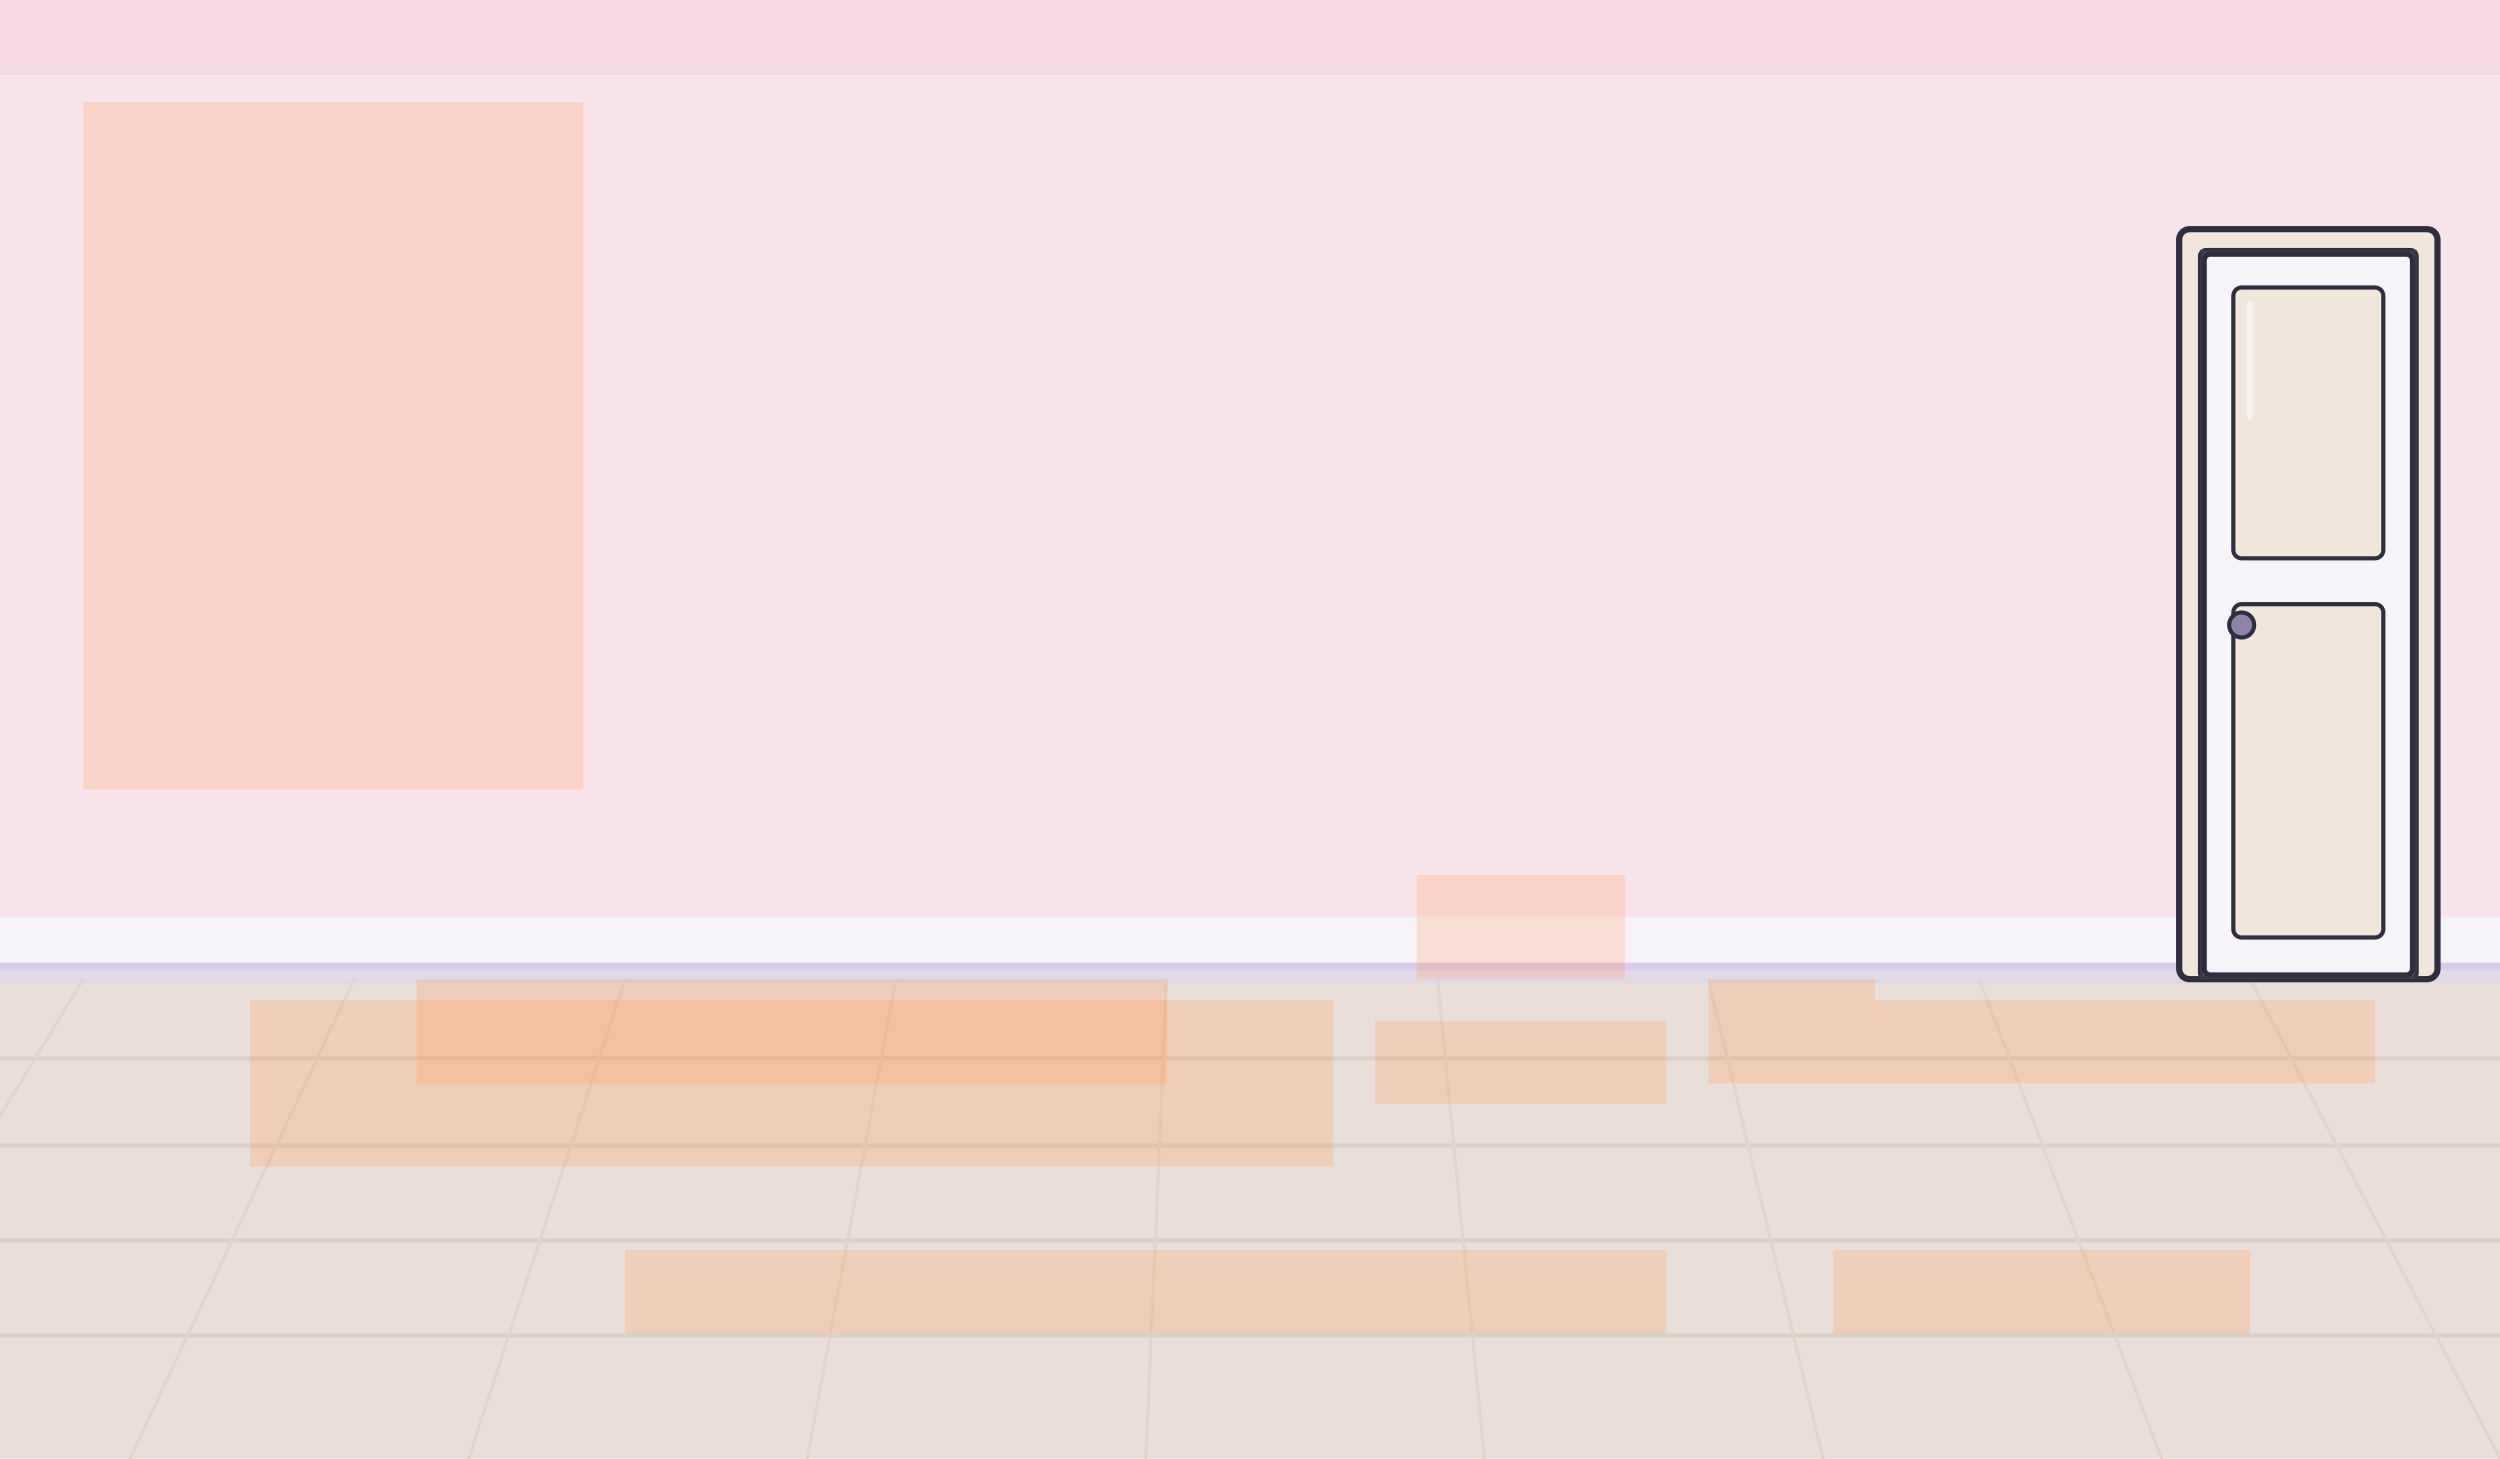
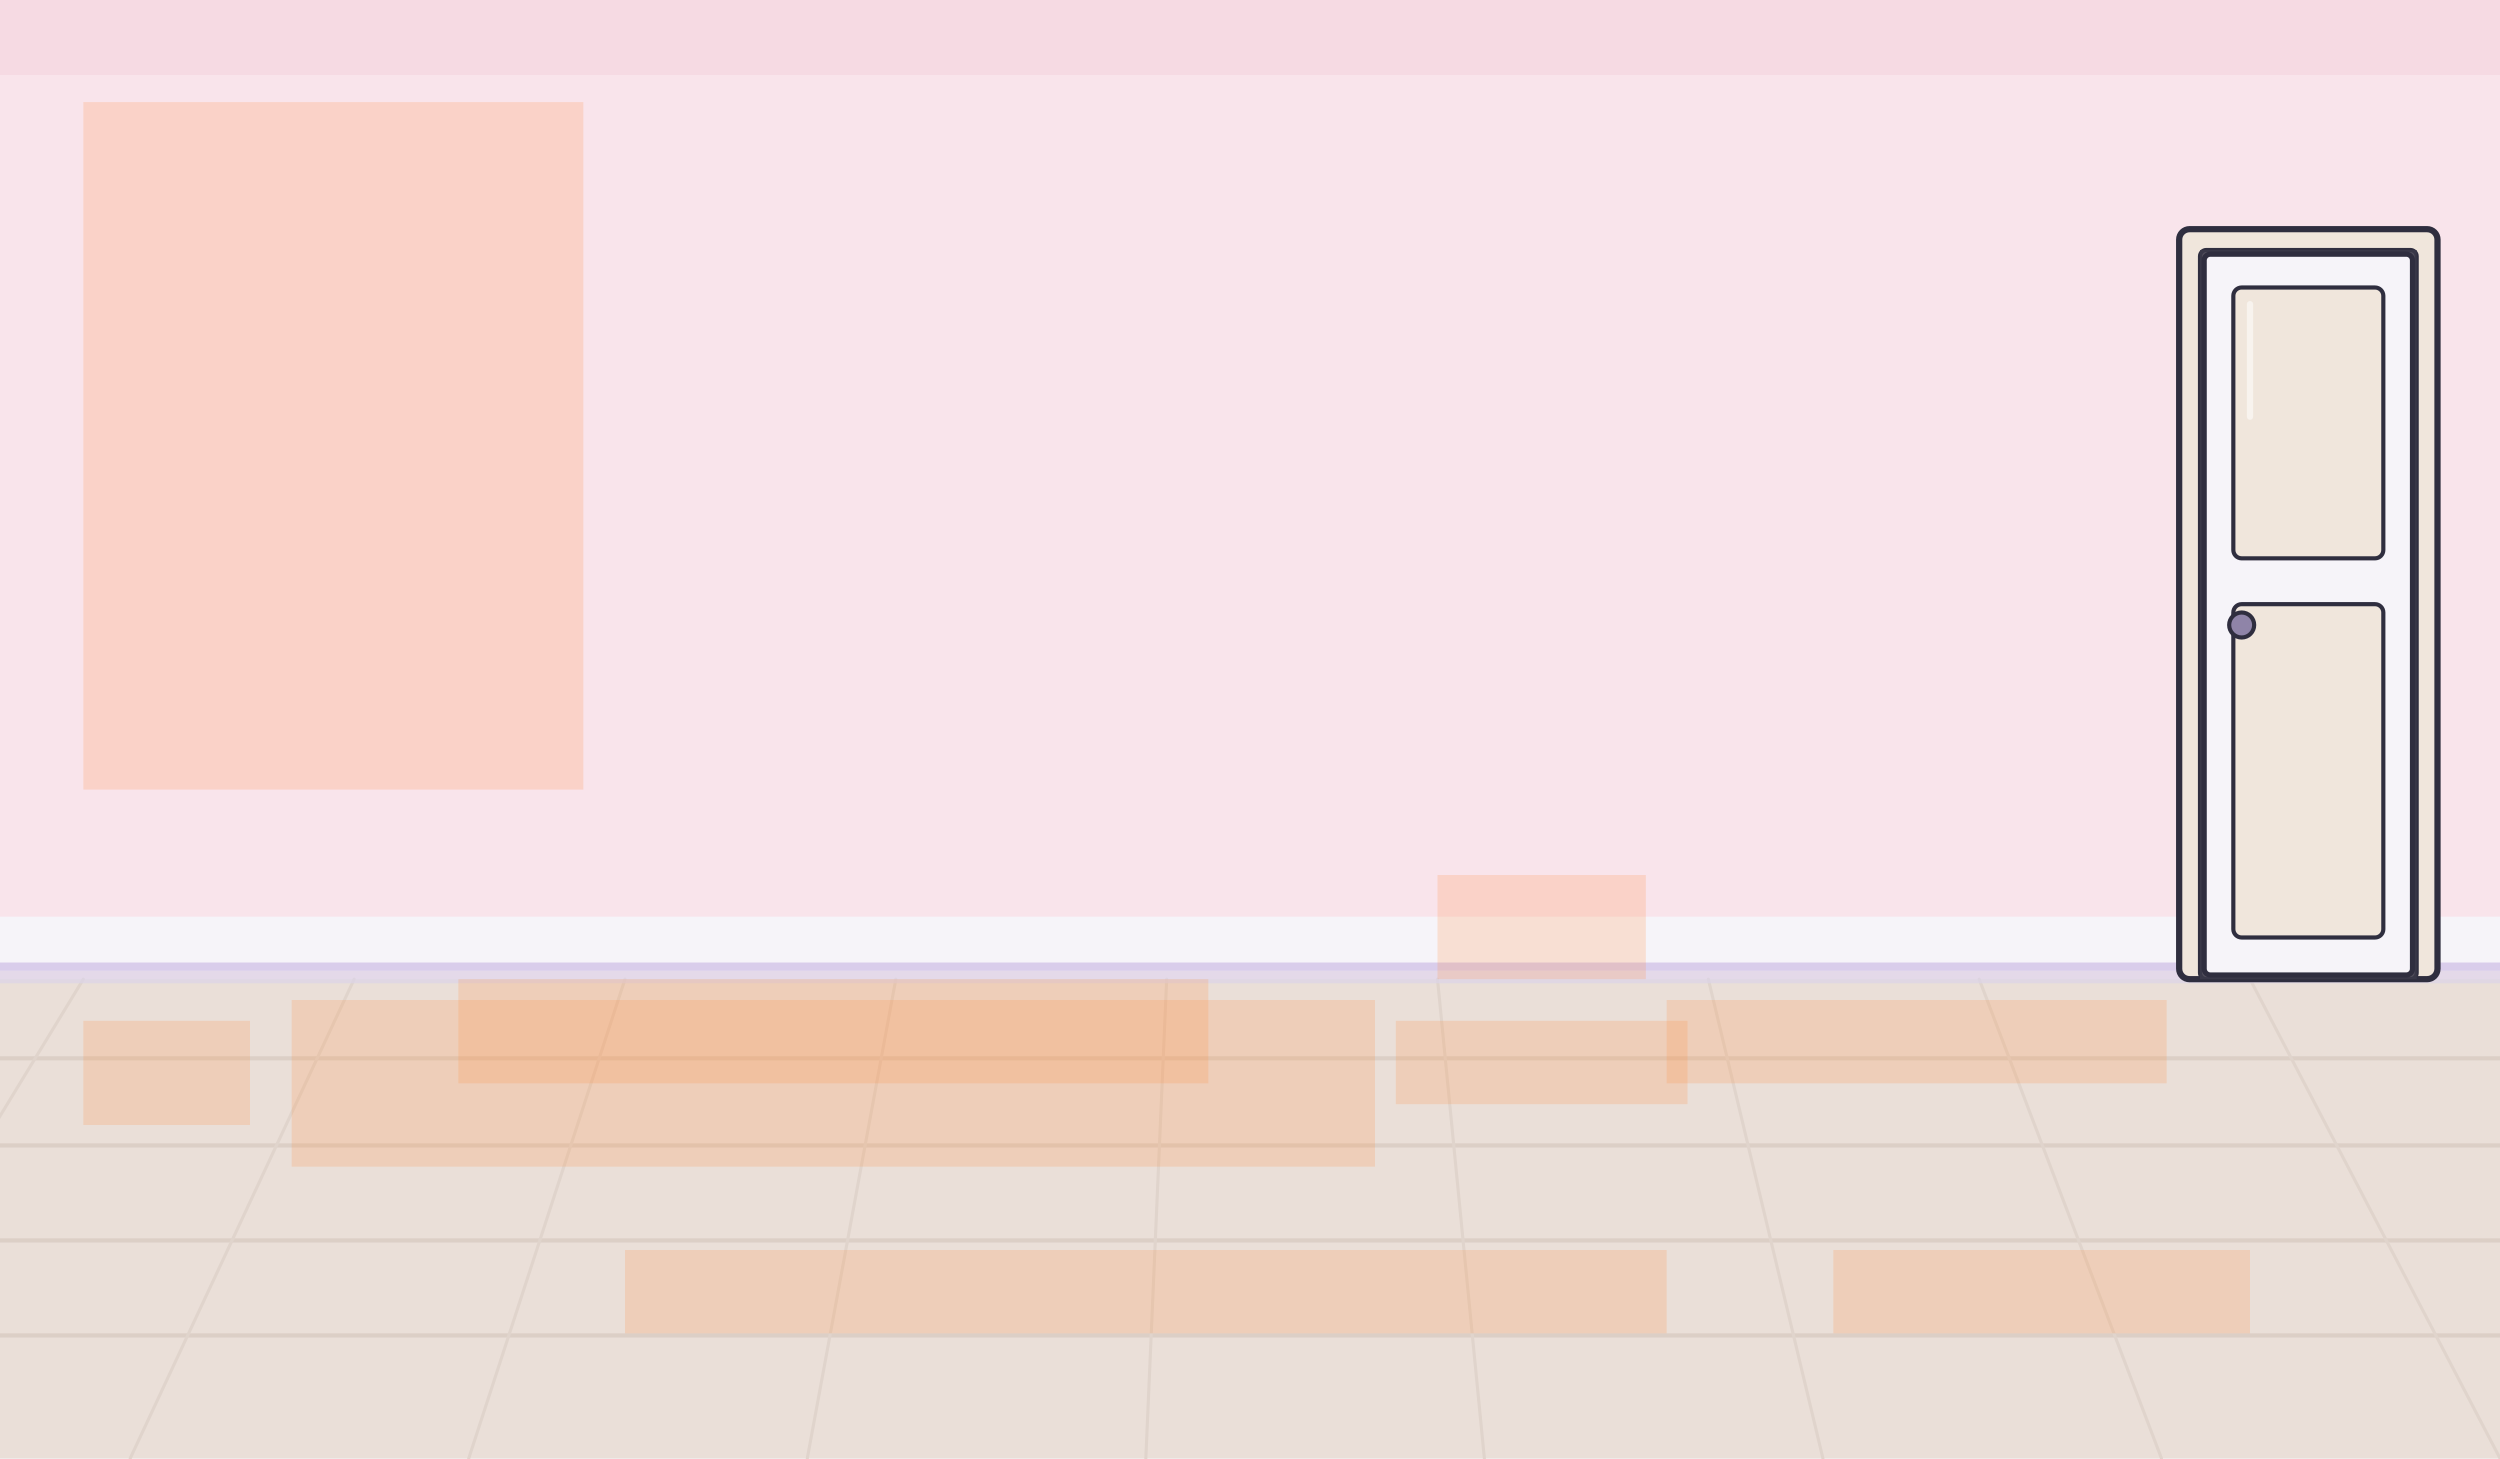
<svg xmlns="http://www.w3.org/2000/svg" viewBox="0 0 1200 700" width="1200" height="700">
  <g id="stěna">
    <rect x="0" y="0" width="1200" height="470" fill="#F9E4EB" stroke="none" />
    <rect x="0" y="0" width="1200" height="36" fill="#F3D3DE" stroke="none" opacity="0.6" />
  </g>
  <g id="podlaha">
    <rect x="0" y="470" width="1200" height="230" fill="#EADFD8" stroke="none" />
    <path d="M 0 508 L 1200 508" stroke="#DCCFC6" stroke-width="2" stroke-linejoin="round" stroke-linecap="round" />
    <path d="M 0 549.8 L 1200 549.8" stroke="#DCCFC6" stroke-width="2" stroke-linejoin="round" stroke-linecap="round" />
    <path d="M 0 595.4 L 1200 595.4" stroke="#DCCFC6" stroke-width="2" stroke-linejoin="round" stroke-linecap="round" />
    <path d="M 0 641 L 1200 641" stroke="#DCCFC6" stroke-width="2" stroke-linejoin="round" stroke-linecap="round" />
    <path d="M 40 470 L -100 700" stroke="#E0D4CC" stroke-width="1.5" stroke-linejoin="round" stroke-linecap="round" />
    <path d="M 170 470 L 62.5 700" stroke="#E0D4CC" stroke-width="1.5" stroke-linejoin="round" stroke-linecap="round" />
    <path d="M 300 470 L 225 700" stroke="#E0D4CC" stroke-width="1.5" stroke-linejoin="round" stroke-linecap="round" />
    <path d="M 430 470 L 387.5 700" stroke="#E0D4CC" stroke-width="1.5" stroke-linejoin="round" stroke-linecap="round" />
    <path d="M 560 470 L 550 700" stroke="#E0D4CC" stroke-width="1.5" stroke-linejoin="round" stroke-linecap="round" />
    <path d="M 690 470 L 712.5 700" stroke="#E0D4CC" stroke-width="1.5" stroke-linejoin="round" stroke-linecap="round" />
    <path d="M 820 470 L 875 700" stroke="#E0D4CC" stroke-width="1.5" stroke-linejoin="round" stroke-linecap="round" />
    <path d="M 950 470 L 1037.5 700" stroke="#E0D4CC" stroke-width="1.5" stroke-linejoin="round" stroke-linecap="round" />
    <path d="M 1080 470 L 1200 700" stroke="#E0D4CC" stroke-width="1.5" stroke-linejoin="round" stroke-linecap="round" />
    <path d="M 1210 470 L 1362.5 700" stroke="#E0D4CC" stroke-width="1.5" stroke-linejoin="round" stroke-linecap="round" />
    <path d="M 1340 470 L 1525 700" stroke="#E0D4CC" stroke-width="1.5" stroke-linejoin="round" stroke-linecap="round" />
  </g>
  <g id="lišta">
    <rect x="0" y="440" width="1200" height="26" fill="#F6F4F9" stroke="none" />
    <rect x="0" y="462" width="1200" height="4" fill="#D9CDEB" stroke="none" />
    <rect x="0" y="466" width="1200" height="6" fill="#DCD4E8" stroke="none" opacity="0.7" />
  </g>
  <g id="rám pravý">
    <rect x="1046" y="110" width="124" height="360" rx="5" fill="#F0E6DC" stroke="#2F2E3F" stroke-width="3" stroke-linejoin="round" stroke-linecap="round" />
    <rect x="1056" y="120" width="104" height="350" rx="3" fill="#D8C7C0" stroke="#2F2E3F" stroke-width="2" stroke-linejoin="round" stroke-linecap="round" />
    <rect x="1056" y="120" width="104" height="350" fill="#3B3A4A" stroke="none" opacity="0.85" />
  </g>
  <g id="křídlo pravé">
    <rect x="1058" y="122" width="100" height="346" rx="3" fill="#F6F4F9" stroke="#2F2E3F" stroke-width="2.5" stroke-linejoin="round" stroke-linecap="round" />
    <rect x="1072" y="138" width="72" height="130" rx="4" fill="#F0E6DC" stroke="#2F2E3F" stroke-width="2" stroke-linejoin="round" stroke-linecap="round" />
    <rect x="1072" y="290" width="72" height="160" rx="4" fill="#F0E6DC" stroke="#2F2E3F" stroke-width="2" stroke-linejoin="round" stroke-linecap="round" />
    <circle cx="1076" cy="300" r="6" fill="#8F84A8" stroke="#2F2E3F" stroke-width="2" stroke-linejoin="round" stroke-linecap="round" />
    <path d="M 1080 146 L 1080 200" fill="none" stroke="#FFFFFF" stroke-width="3" stroke-linejoin="round" stroke-linecap="round" opacity="0.5" />
  </g>
-   <rect id="@slot postel" x="120" y="480" width="520" height="80" fill="#FF8C3D" opacity="0.2" />
-   <rect id="@slot noční stolek" x="660" y="490" width="140" height="40" fill="#FF8C3D" opacity="0.2" />
-   <rect id="@slot skříň" x="900" y="480" width="240" height="40" fill="#FF8C3D" opacity="0.2" />
+   <rect id="@slot postel" x="140" y="480" width="520" height="80" fill="#FF8C3D" opacity="0.2" />
+   <rect id="@slot noční stolek" x="670" y="490" width="140" height="40" fill="#FF8C3D" opacity="0.2" />
+   <rect id="@slot skříň" x="800" y="480" width="240" height="40" fill="#FF8C3D" opacity="0.2" />
  <rect id="@slot okno" x="40" y="49" width="240" height="330" fill="#FF8C3D" opacity="0.2" />
-   <rect id="@slot deka" x="200" y="470" width="360" height="50" fill="#FF8C3D" opacity="0.2" />
-   <rect id="@slot budík" x="680" y="420" width="100" height="50" fill="#FF8C3D" opacity="0.2" />
+   <rect id="@slot deka" x="220" y="470" width="360" height="50" fill="#FF8C3D" opacity="0.2" />
+   <rect id="@slot budík" x="690" y="420" width="100" height="50" fill="#FF8C3D" opacity="0.2" />
  <rect id="@slot koberec" x="300" y="600" width="500" height="40" fill="#FF8C3D" opacity="0.2" />
-   <rect id="@slot lampa" x="820" y="470" width="80" height="50" fill="#FF8C3D" opacity="0.2" />
+   <rect id="@slot lampa" x="40" y="490" width="80" height="50" fill="#FF8C3D" opacity="0.2" />
  <rect id="@slot hračka" x="880" y="600" width="200" height="40" fill="#FF8C3D" opacity="0.2" />
</svg>
